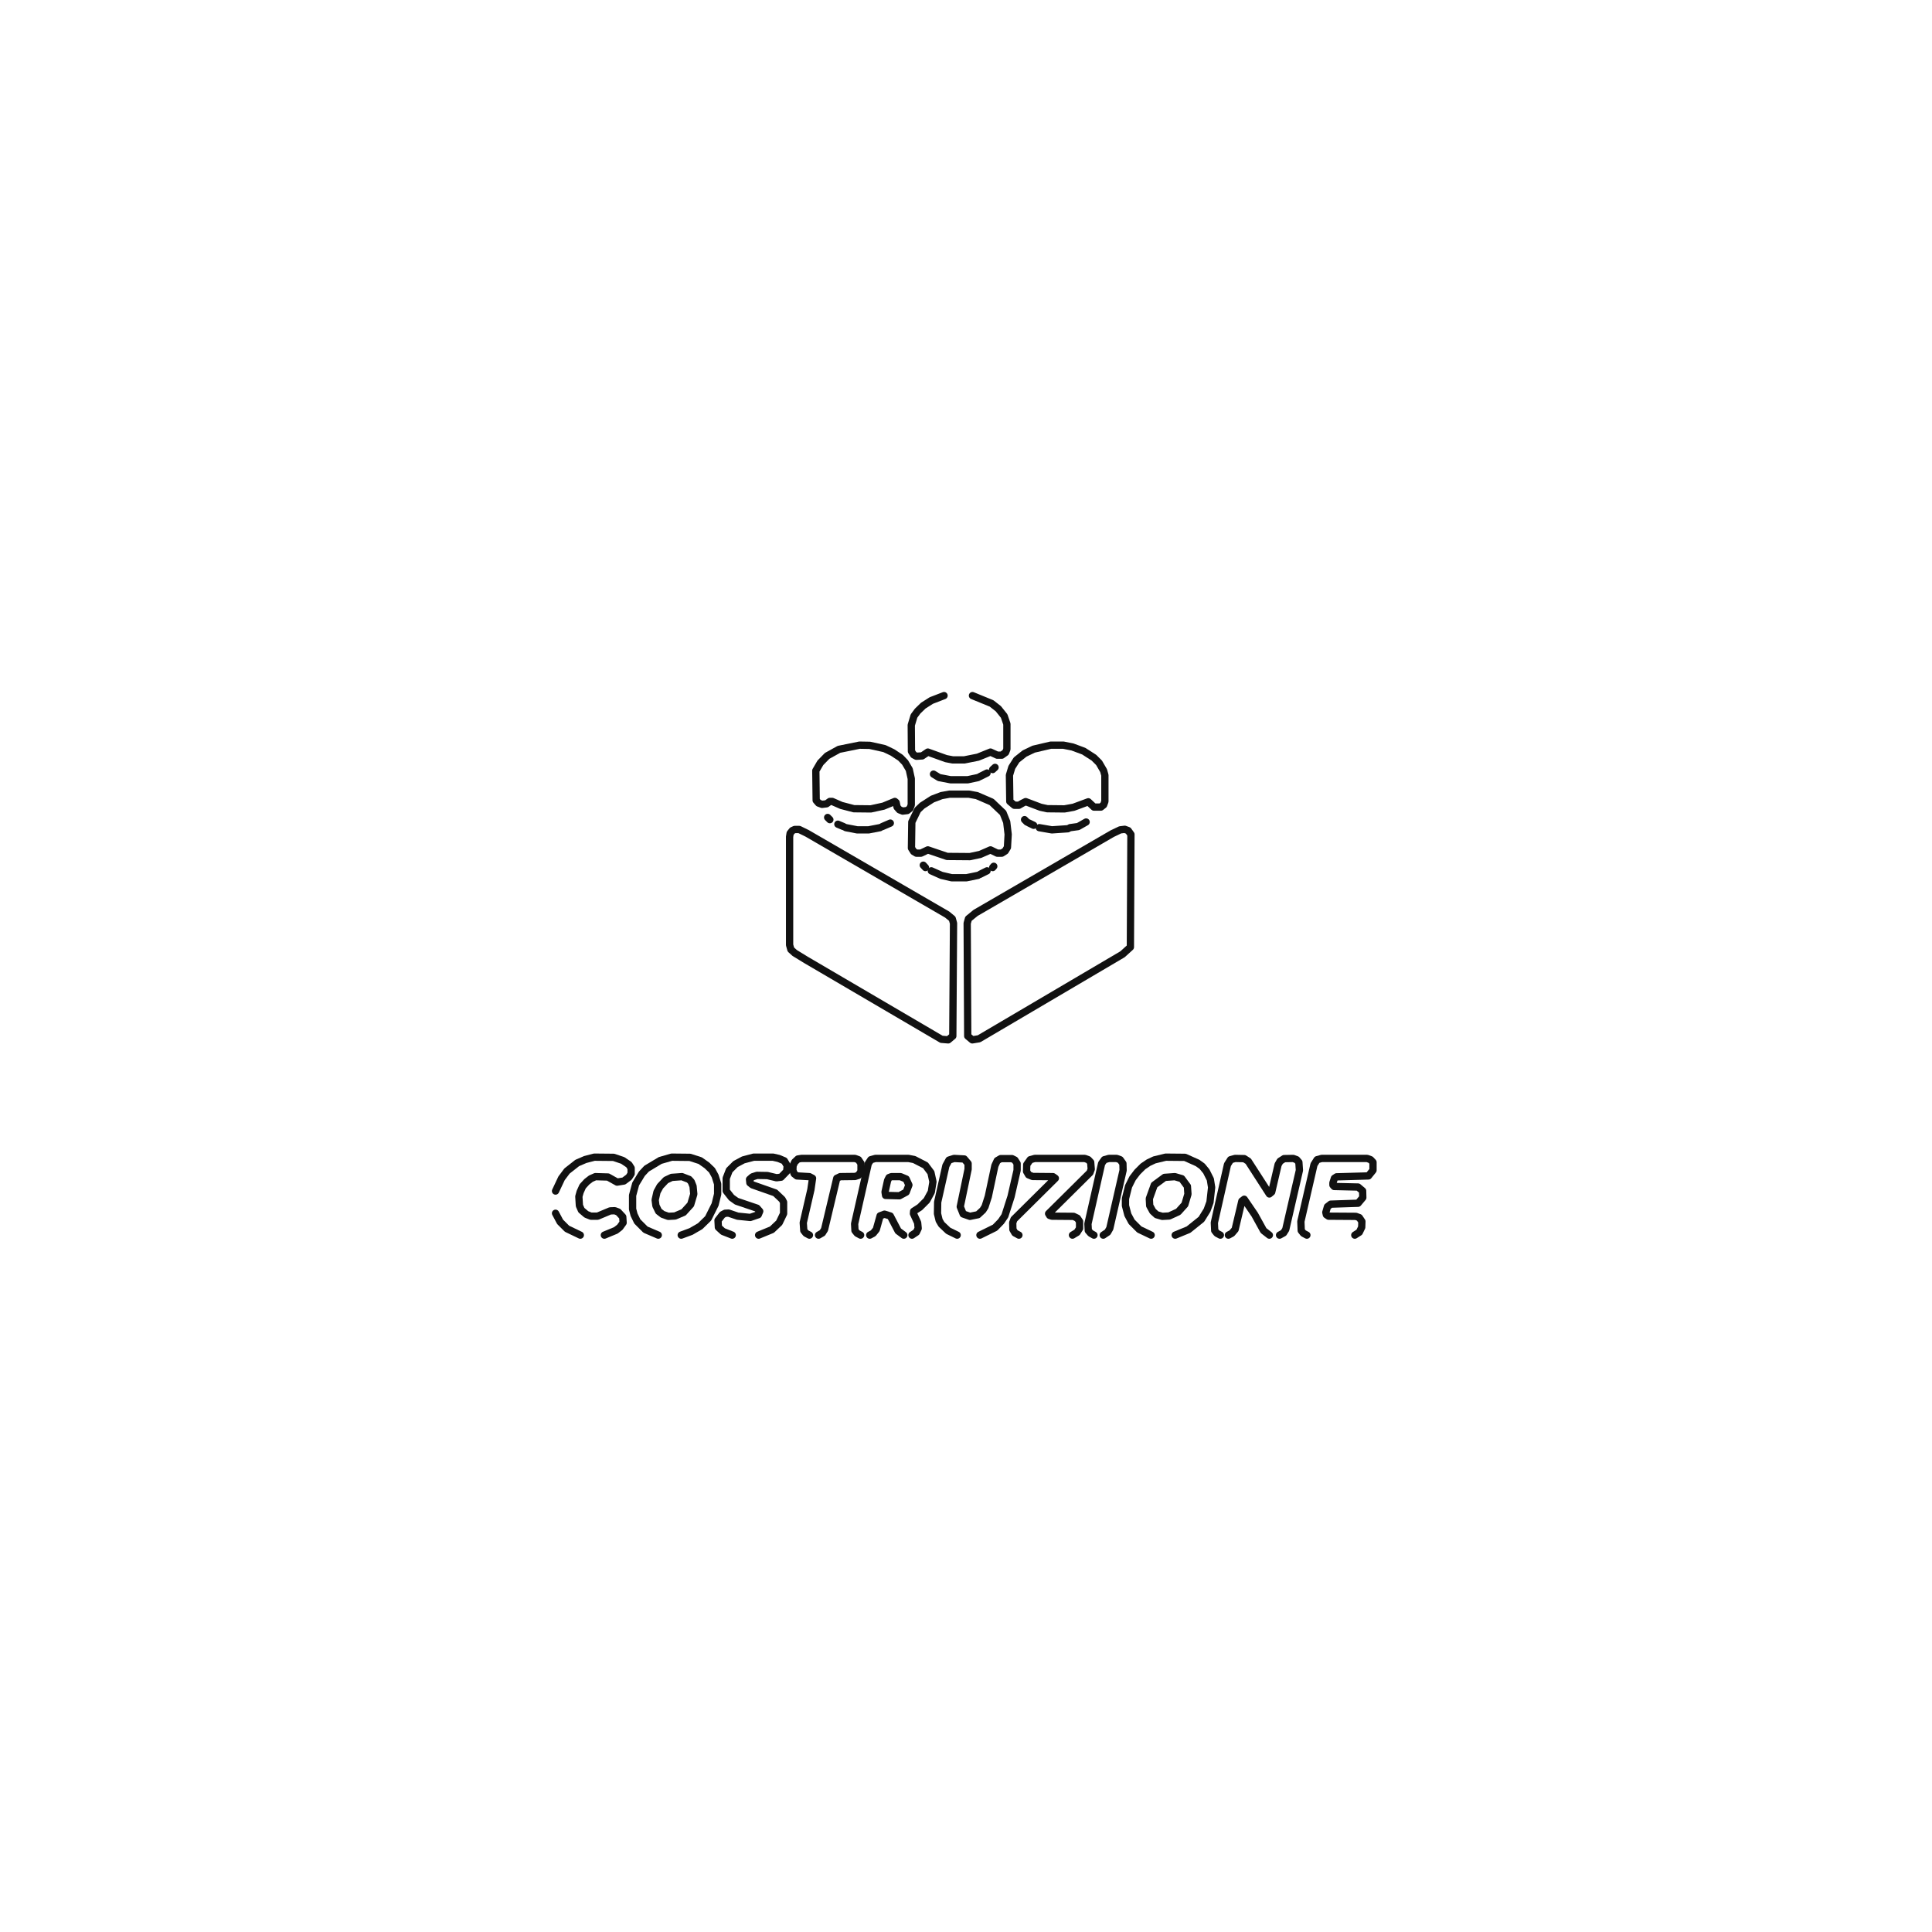
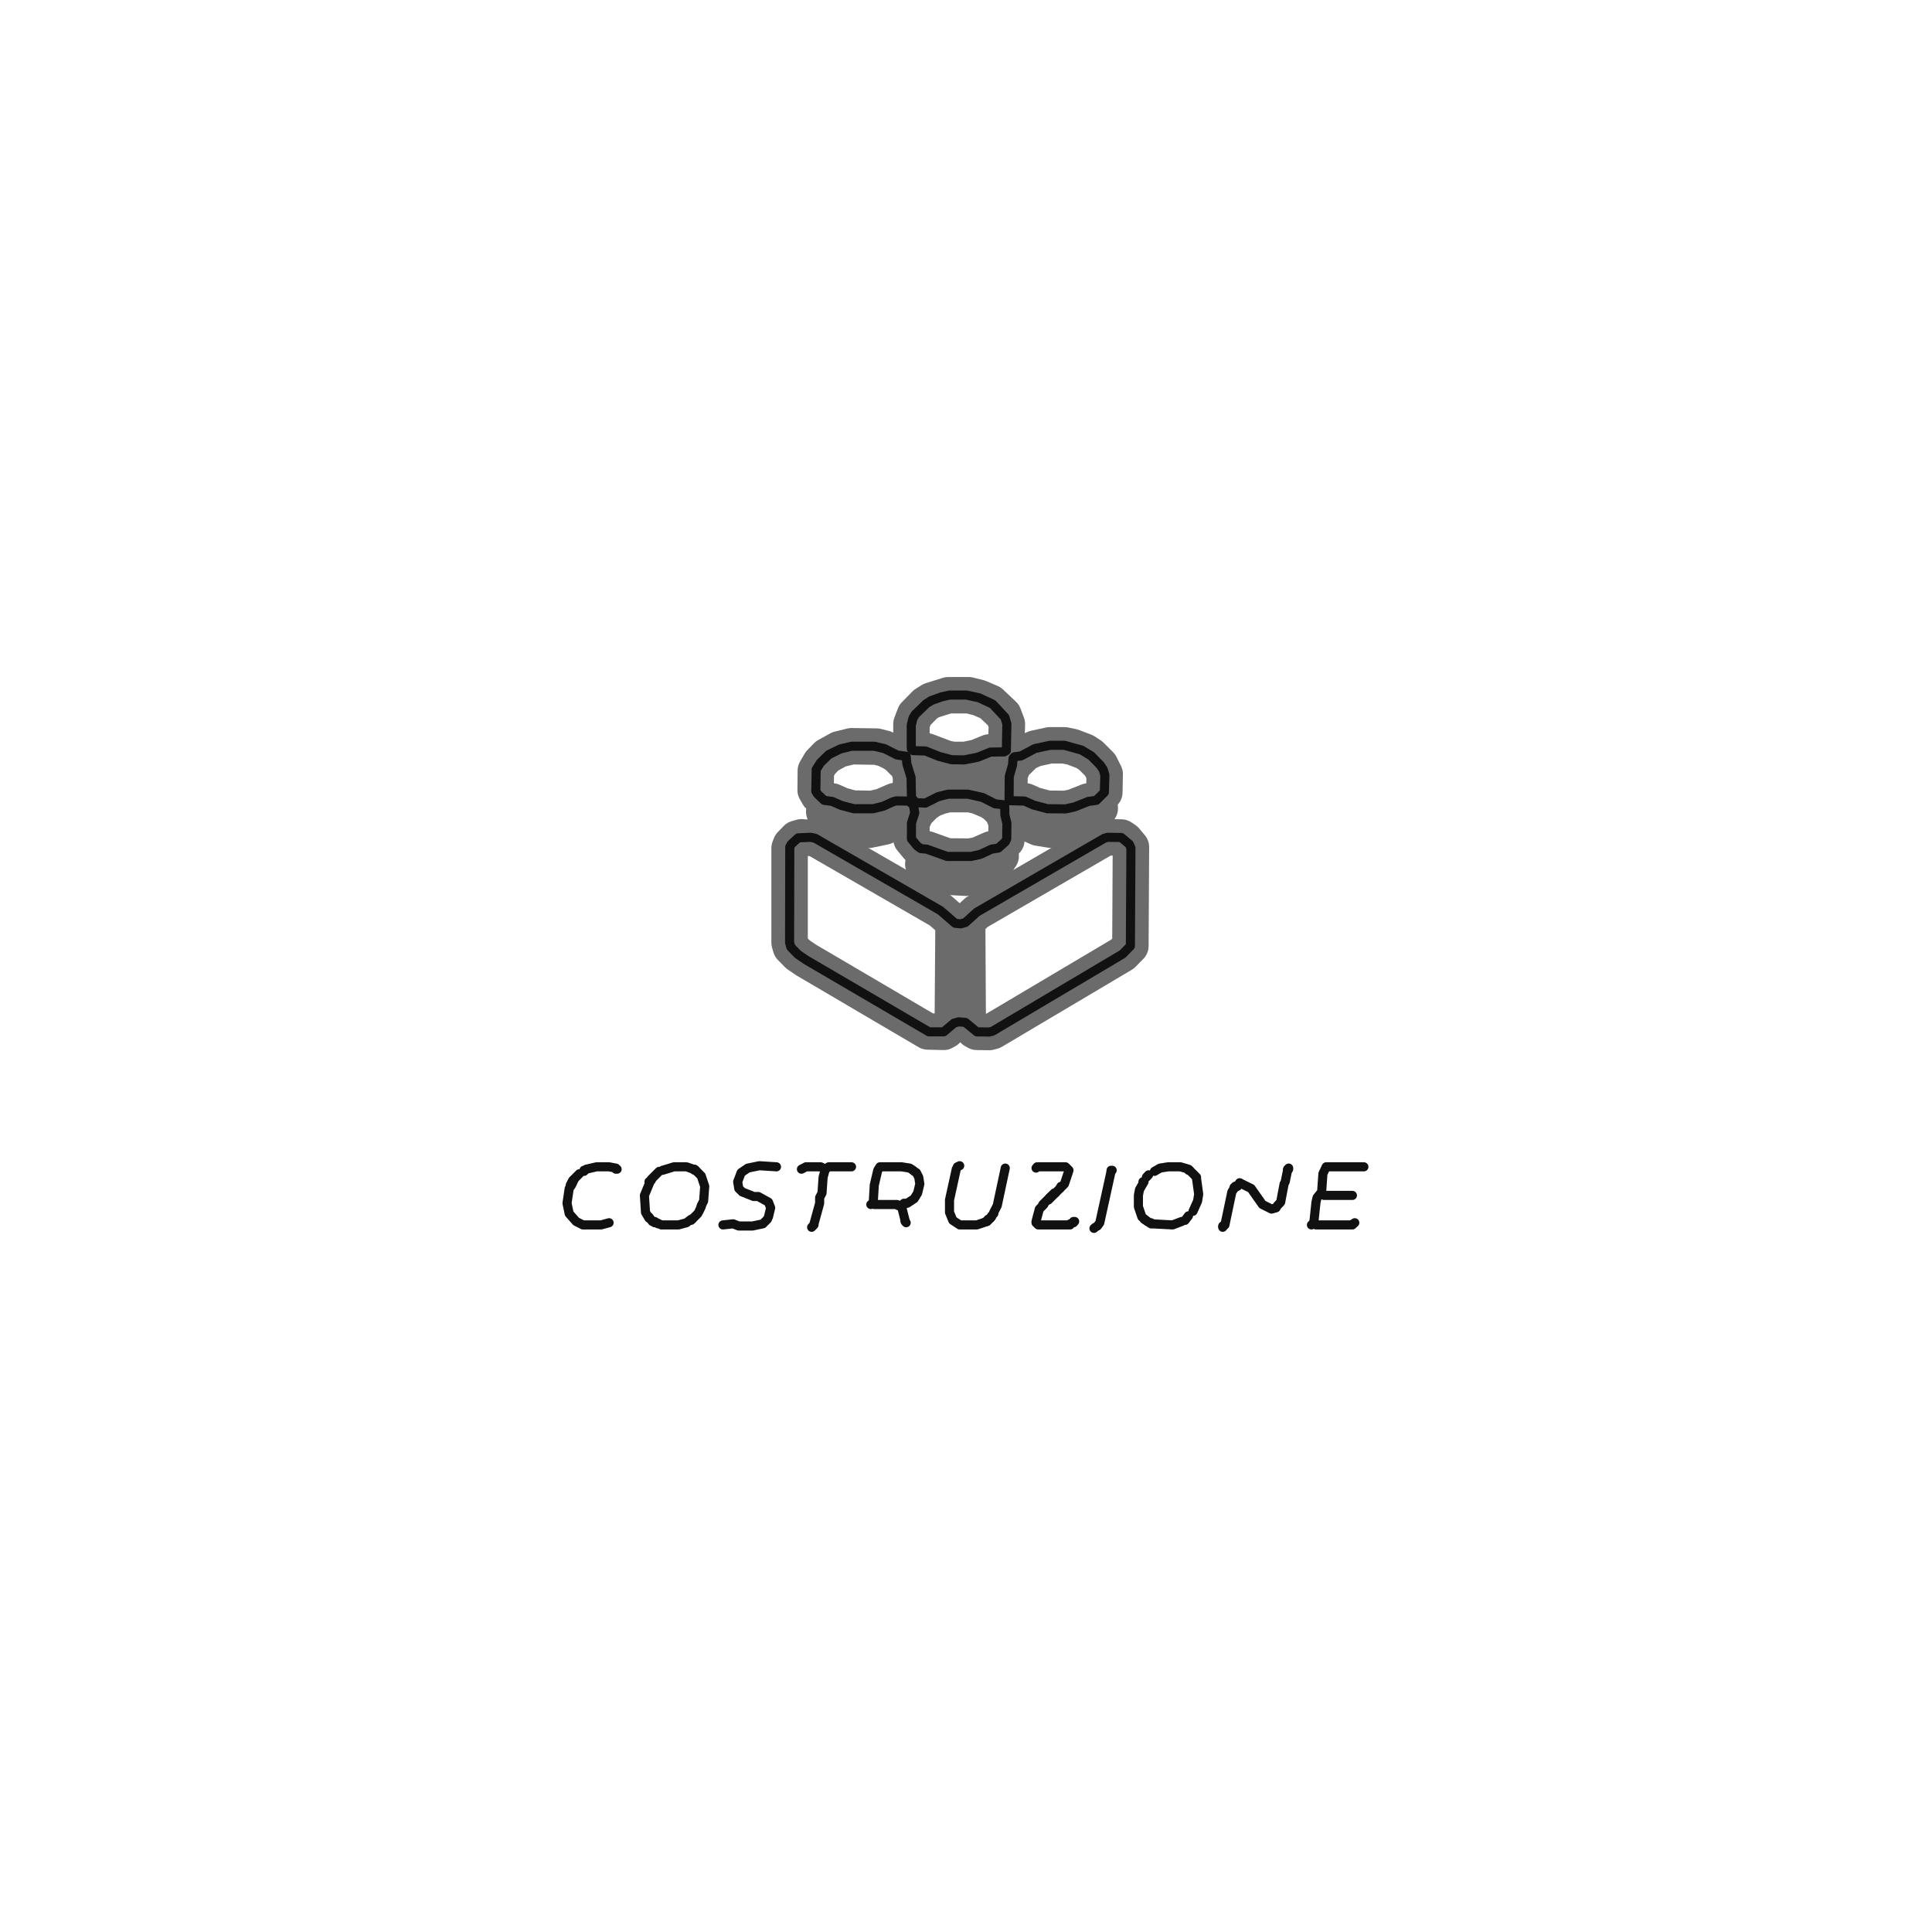
<svg xmlns="http://www.w3.org/2000/svg" width="106.07mm" height="106.07mm" viewBox="0 0 106.07 106.07">
-   <g fill="none" stroke="#111" stroke-width="0.4" stroke-linecap="round" stroke-linejoin="round">
-     <polyline points="53.39,38.19 54.44,38.62 54.81,38.91 55.13,39.31 55.28,39.75 55.28,41.13 55.21,41.31 55.00,41.46 54.75,41.46 54.38,41.29 53.69,41.57 52.94,41.72 52.31,41.72 51.94,41.65 50.94,41.29 50.63,41.50 50.31,41.52 50.16,41.44 50.04,41.25 50.03,39.81 50.18,39.31 50.38,39.04 50.69,38.74 51.13,38.46 51.83,38.19" />
-     <polyline points="45.56,44.00 45.38,44.13 45.13,44.16 44.94,44.09 44.81,43.94 44.79,42.31 45.04,41.88 45.41,41.50 46.06,41.14 47.19,40.91 47.75,40.92 48.56,41.10 49.00,41.31 49.44,41.60 49.69,41.86 49.92,42.25 50.03,42.75 50.03,44.19 49.96,44.38 49.81,44.50 49.56,44.53 49.38,44.46 49.25,44.31 49.20,44.06 49.13,44.00 48.50,44.26 47.81,44.41 46.88,44.40 46.19,44.22 45.69,44.00 45.56,44.00" />
-     <polyline points="56.13,44.10 55.94,44.21 55.69,44.21 55.44,44.00 55.42,42.56 55.55,42.13 55.81,41.72 56.25,41.37 56.75,41.13 57.69,40.91 58.38,40.91 58.88,41.01 59.50,41.24 60.06,41.60 60.34,41.88 60.59,42.31 60.66,42.56 60.66,44.00 60.59,44.19 60.44,44.31 60.06,44.31 59.75,44.02 58.94,44.32 58.44,44.41 57.50,44.40 57.13,44.32 56.31,44.01 56.13,44.10" />
-     <polyline points="55.31,46.52 55.19,46.72 55.00,46.84 54.75,46.84 54.38,46.66 53.81,46.91 53.25,47.03 52.00,47.02 50.94,46.66 50.56,46.84 50.31,46.84 50.16,46.75 50.04,46.56 50.06,45.13 50.38,44.47 50.63,44.23 51.19,43.87 51.69,43.68 52.13,43.60 53.19,43.60 53.63,43.68 54.44,44.03 55.07,44.63 55.27,45.13 55.35,45.81 55.31,46.52" />
-     <polyline points="62.06,52.00 61.63,52.39 53.75,57.03 53.38,57.09 53.13,56.88 53.10,50.69 53.17,50.44 53.56,50.12 61.06,45.77 61.50,45.56 61.75,45.53 61.94,45.60 62.09,45.81 62.06,52.00" />
-     <polyline points="52.31,56.88 52.06,57.09 51.69,57.06 44.25,52.70 43.63,52.32 43.42,52.13 43.35,51.88 43.35,45.94 43.38,45.75 43.50,45.60 43.63,45.54 43.88,45.54 44.31,45.75 52.00,50.21 52.28,50.44 52.35,50.69 52.31,56.88" />
-     <polyline points="40.20,67.81 39.69,67.61 39.44,67.38 39.42,67.00 39.66,66.69 39.81,66.61 40.00,66.60 40.50,66.77 41.19,66.84 41.63,66.69 41.71,66.50 41.56,66.33 40.44,65.95 40.16,65.75 39.87,65.38 39.87,64.69 40.04,64.25 40.38,63.91 40.81,63.68 41.38,63.53 42.44,63.53 42.75,63.60 43.06,63.73 43.22,64.00 43.19,64.31 42.88,64.63 42.63,64.66 42.13,64.54 41.56,64.53 41.31,64.61 41.15,64.75 41.17,64.94 41.31,65.05 42.56,65.49 42.94,65.85 43.02,66.00 43.02,66.63 42.78,67.13 42.38,67.51 41.65,67.81" />
-     <polyline points="52.55,67.81 52.06,67.57 51.69,67.22 51.56,67.00 51.47,66.63 51.48,66.00 51.93,64.00 52.10,63.69 52.38,63.60 52.94,63.63 53.15,63.88 53.15,64.19 52.72,66.25 52.88,66.65 53.25,66.78 53.69,66.69 53.96,66.44 54.08,66.25 54.26,65.69 54.62,64.00 54.75,63.72 54.94,63.61 55.56,63.61 55.72,63.69 55.84,63.88 55.84,64.25 55.51,65.69 55.17,66.75 54.96,67.06 54.63,67.40 53.80,67.81" />
-     <polyline points="55.94,67.81 55.72,67.69 55.61,67.50 55.60,67.13 55.67,66.94 57.94,64.69 57.81,64.60 56.69,64.59 56.47,64.50 56.36,64.31 56.37,63.94 56.56,63.67 56.81,63.60 59.56,63.60 59.75,63.67 59.88,63.81 59.91,64.19 59.84,64.38 57.57,66.63 57.63,66.73 57.75,66.77 58.94,66.78 59.15,66.88 59.27,67.06 59.27,67.44 59.13,67.66 58.88,67.81" />
-     <polyline points="71.75,67.81 71.56,67.71 71.44,67.56 71.42,67.06 72.14,63.94 72.31,63.67 72.56,63.60 75.06,63.60 75.25,63.67 75.38,63.81 75.38,64.25 75.13,64.56 73.38,64.61 73.26,64.69 73.18,64.94 73.18,65.06 73.25,65.14 74.56,65.17 74.81,65.38 74.82,65.75 74.56,66.06 73.06,66.11 72.88,66.25 72.79,66.56 72.82,66.69 72.94,66.77 74.44,66.78 74.63,66.85 74.77,67.06 74.76,67.38 74.63,67.65 74.38,67.81" />
-     <polyline points="44.44,67.81 44.25,67.71 44.13,67.56 44.10,67.13 44.52,65.31 44.61,64.69 44.44,64.60 43.75,64.56 43.60,64.44 43.53,64.25 43.54,64.00 43.63,63.80 43.81,63.63 44.00,63.60 46.94,63.60 47.13,63.67 47.27,63.88 47.27,64.31 47.13,64.53 46.94,64.59 46.13,64.60 45.94,64.69 45.27,67.50 45.15,67.69 44.94,67.81" />
-     <polyline points="67.00,67.81 66.81,67.71 66.69,67.56 66.67,67.13 67.39,63.94 67.56,63.67 67.81,63.60 68.31,63.61 68.53,63.75 69.69,65.55 69.82,65.44 70.17,63.94 70.28,63.75 70.50,63.61 71.00,63.60 71.19,63.67 71.31,63.81 71.34,64.25 70.59,67.50 70.47,67.69 70.25,67.81" />
-     <polyline points="60.06,67.81 59.88,67.71 59.75,67.56 59.73,67.19 60.48,63.88 60.63,63.67 60.88,63.60 61.31,63.60 61.50,63.67 61.65,63.88 61.66,64.25 60.93,67.44 60.81,67.65 60.57,67.81" />
-     <polyline points="30.50,65.39 30.83,64.69 31.13,64.29 31.69,63.85 32.13,63.66 32.63,63.53 33.69,63.54 34.19,63.71 34.53,63.94 34.65,64.13 34.65,64.44 34.53,64.63 34.25,64.84 33.88,64.90 33.38,64.62 32.69,64.60 32.44,64.71 32.22,64.88 31.99,65.13 31.85,65.44 31.78,65.69 31.81,66.19 31.92,66.44 32.19,66.67 32.44,66.77 32.81,66.77 33.50,66.48 33.75,66.47 33.94,66.54 34.19,66.81 34.21,67.13 34.03,67.38 33.81,67.55 33.18,67.81" />
-     <polyline points="36.88,64.64 36.56,64.79 36.24,65.13 36.07,65.44 35.97,65.88 36.01,66.19 36.16,66.50 36.38,66.67 36.69,66.78 37.06,66.76 37.53,66.56 37.92,66.13 38.09,65.56 38.05,65.13 37.95,64.88 37.83,64.75 37.44,64.60 36.88,64.64" />
-     <polyline points="48.81,64.65 48.73,64.81 48.59,65.44 48.62,65.63 49.38,65.65 49.75,65.45 49.90,65.06 49.75,64.73 49.44,64.60 48.94,64.60 48.81,64.65" />
-     <polyline points="63.94,64.64 63.37,65.06 63.10,65.81 63.12,66.19 63.29,66.50 63.50,66.69 63.81,66.78 64.19,66.76 64.69,66.53 65.05,66.13 65.22,65.56 65.19,65.13 64.88,64.71 64.50,64.60 63.94,64.64" />
-     <polyline points="47.25,67.81 47.06,67.71 46.94,67.56 46.92,67.19 47.67,63.88 47.81,63.67 48.06,63.60 49.88,63.60 50.19,63.66 50.81,63.98 51.11,64.38 51.22,64.88 51.13,65.44 50.88,65.90 50.50,66.28 50.16,66.50 50.15,66.63 50.38,67.13 50.41,67.44 50.31,67.65 50.07,67.81" />
-     <polyline points="63.20,67.81 62.55,67.50 62.13,67.08 61.92,66.69 61.79,66.19 61.79,65.81 61.96,65.13 62.18,64.69 62.44,64.35 62.75,64.04 63.06,63.83 63.38,63.68 64.00,63.53 65.06,63.54 65.75,63.85 66.00,64.03 66.23,64.31 66.45,64.75 66.52,65.19 66.43,66.00 66.27,66.44 65.96,66.94 65.25,67.51 64.52,67.81" />
-     <polyline points="36.14,67.81 35.44,67.51 34.99,67.06 34.81,66.69 34.73,66.38 34.73,65.63 34.90,65.00 35.24,64.44 35.50,64.16 36.25,63.71 36.88,63.53 37.88,63.54 38.44,63.72 38.81,63.98 39.09,64.25 39.26,64.56 39.40,65.00 39.40,65.56 39.26,66.13 38.88,66.89 38.44,67.32 37.94,67.61 37.40,67.81" />
-     <polyline points="69.69,67.81 69.37,67.56 68.89,66.69 68.31,65.84 68.18,65.94 67.81,67.50 67.63,67.71 67.44,67.81" />
-     <polyline points="49.62,67.81 49.31,67.58 48.88,66.76 48.56,66.66 48.32,66.75 48.11,67.50 47.94,67.71 47.75,67.81" />
-     <polyline points="31.86,67.81 31.13,67.46 30.75,67.08 30.50,66.61" />
-     <polyline points="53.81,48.00 54.19,47.81" />
-     <polyline points="53.69,42.69 53.13,42.81 52.19,42.81 51.56,42.69 51.25,42.50" />
-     <polyline points="53.69,48.06 53.06,48.19 52.25,48.19 51.69,48.06 51.13,47.81" />
-     <polyline points="54.50,47.63 54.56,47.56" />
-     <polyline points="56.38,45.13 56.25,45.00" />
-     <polyline points="48.31,45.44 47.69,45.56 47.06,45.56 46.44,45.44" />
-     <polyline points="54.63,42.13 54.50,42.25" />
-     <polyline points="46.31,45.38 46.00,45.25" />
-     <polyline points="48.44,45.38 48.88,45.19" />
-     <polyline points="58.63,45.50 57.75,45.56 57.06,45.44" />
-     <polyline points="54.19,42.44 53.81,42.63" />
-     <polyline points="45.56,45.00 45.44,44.88" />
-     <polyline points="56.75,45.31 56.50,45.19" />
-     <polyline points="59.63,45.13 59.19,45.38 58.75,45.44" />
-     <polyline points="50.81,47.63 50.69,47.50" />
+   <g fill="none" stroke="#6b6b6b" stroke-width="2" stroke-linecap="round" stroke-linejoin="round">
+     <polyline points="55.25,40.81 54.81,41.25 54.31,41.31 53.63,41.59 53.00,41.72 52.31,41.72 51.94,41.65 50.88,41.25 50.50,41.19 50.35,41.06 50.04,40.69 50.04,39.75 50.23,39.25 50.81,38.66 51.13,38.46 52.06,38.17 53.19,38.17 53.75,38.31 54.38,38.58 55.09,39.25 55.28,39.75 55.25,40.81" />
+     <polyline points="50.00,43.50 49.56,43.94 49.13,43.98 48.44,44.28 47.88,44.41 46.81,44.39 46.19,44.22 45.69,44.00 45.25,43.94 44.94,43.66 44.78,43.38 44.79,42.31 45.04,41.88 45.41,41.50 46.06,41.14 46.75,40.97 48.13,40.99 48.56,41.10 49.00,41.31 49.28,41.50 49.78,42.00 49.95,42.31 50.02,42.69 50.00,43.50" />
+     <polyline points="60.63,43.50 60.19,43.94 59.75,44.00 58.94,44.32 58.50,44.41 57.50,44.40 56.75,44.20 56.31,44.00 55.94,43.96 55.79,43.88 55.42,43.44 55.42,42.56 55.63,41.99 56.31,41.33 56.81,41.10 57.63,40.92 58.44,40.92 58.88,41.01 59.56,41.27 59.88,41.48 60.40,42.00 60.65,42.50 60.63,43.50" />
+     <polyline points="55.25,46.13 54.81,46.56 54.44,46.62 53.69,46.95 53.25,47.03 52.00,47.02 50.88,46.62 50.56,46.59 50.38,46.47 50.04,46.06 50.04,45.19 50.29,44.63 50.75,44.16 51.13,43.89 51.63,43.70 52.06,43.60 53.25,43.60 53.69,43.70 54.31,43.96 54.63,44.16 55.03,44.56 55.27,45.13 55.25,46.13" />
+     <polyline points="62.06,51.94 61.63,52.38 54.50,56.61 54.31,56.66 53.63,56.65 53.47,56.56 53.13,56.19 53.10,50.75 53.17,50.50 53.63,50.08 60.63,46.02 60.81,45.97 61.56,45.98 61.78,46.13 62.09,46.50 62.06,51.94" />
+     <polyline points="52.31,56.19 51.97,56.56 51.81,56.65 50.94,56.63 44.25,52.70 43.81,52.40 43.42,52.00 43.35,51.75 43.35,46.56 43.42,46.38 43.75,46.04 44.00,45.97 44.75,46.02 51.63,49.99 52.28,50.56 52.35,50.81 52.31,56.19" />
+     <polyline points="45.25,44.56 45.31,44.75 45.75,45.13" />
+     <polyline points="45.94,45.19 45.94,45.25 45.81,45.19" />
+     <polyline points="54.69,42.00 54.75,41.94" />
+     <polyline points="54.94,47.00 54.81,47.13" />
+     <polyline points="54.69,47.38 54.81,47.19" />
+     <polyline points="60.38,44.38 60.19,44.50" />
+     <polyline points="60.00,44.88 59.94,44.94 59.94,44.88 60.13,44.56" />
+     <polyline points="60.00,44.81 59.88,45.00 59.19,45.38 58.31,45.56 57.75,45.56 57.00,45.44 56.44,45.19 55.94,44.75" />
+     <polyline points="46.00,45.25 46.31,45.38" />
+     <polyline points="49.06,45.13 48.56,45.38 47.69,45.56 47.06,45.56 46.44,45.44" />
+     <polyline points="54.63,42.06 54.50,42.25" />
+     <polyline points="49.50,44.50 49.50,44.56 49.56,44.50" />
+     <polyline points="53.81,42.63 54.38,42.31 54.38,42.38" />
+     <polyline points="50.69,47.44 50.88,47.63" />
+     <polyline points="54.69,47.44 54.44,47.69 53.88,48.00 53.06,48.19 51.94,48.13 51.06,47.81 50.94,47.69" />
+     <polyline points="50.63,42.06 50.88,42.31 51.06,42.44 51.13,42.44 51.06,42.38" />
+     <polyline points="48.88,45.19 49.13,45.06 49.44,44.75 49.50,44.56" />
+     <polyline points="54.94,41.69 54.75,41.88" />
+     <polyline points="51.19,42.50 51.56,42.69 52.19,42.81 53.13,42.81 53.75,42.69" />
+   </g>
+   <g fill="none" stroke="#111111" stroke-width="0.5" stroke-linecap="round" stroke-linejoin="round">
+     <polyline points="55.19,64.13 54.75,66.19 54.56,66.56" />
+     <polyline points="38.13,64.19 38.19,64.25 38.13,64.19 38.06,64.19 38.13,64.25" />
+     <polyline points="49.69,67.06 49.75,67.13 49.69,67.06" />
+     <polyline points="31.81,64.44 31.50,64.75" />
+     <polyline points="31.44,64.81 31.38,64.94 31.50,64.81" />
+     <polyline points="70.50,65.00 70.31,66.00 70.13,66.19" />
+     <polyline points="65.69,64.69 65.81,65.56 65.75,65.94 65.50,66.50" />
+     <polyline points="57.63,65.75 57.56,65.88 57.94,65.50 57.63,65.75" />
+     <polyline points="54.56,66.63 54.44,66.75" />
+     <polyline points="45.38,64.13 45.31,64.19 45.50,64.06 46.75,64.06" />
+     <polyline points="62.75,64.88 62.81,64.88 62.56,65.31 62.50,65.63 62.50,66.25 62.69,66.81 63.00,67.06 62.81,66.94" />
+     <polyline points="63.19,67.13 63.19,67.19 63.00,67.06" />
+     <polyline points="36.19,64.31 35.75,64.75" />
+     <polyline points="35.63,66.88 35.44,66.56 35.38,65.63 35.69,64.88 35.63,64.88 35.75,64.81" />
+     <polyline points="52.69,64.00 52.56,64.06 52.69,64.00" />
+     <polyline points="38.50,66.19 38.63,65.94 38.69,65.13 38.50,64.56 38.19,64.25" />
+     <polyline points="38.50,66.25 38.38,66.50" />
+     <polyline points="67.75,65.19 67.81,65.19 67.75,65.25 67.81,65.13 67.81,65.19 67.94,65.13 68.06,64.94 68.00,65.06 67.81,65.13" />
+     <polyline points="65.25,66.75 65.06,67.00" />
+     <polyline points="56.88,67.06 57.06,66.38 57.31,66.13" />
+     <polyline points="70.75,64.19 70.69,64.25 70.75,64.19 70.75,64.13 70.69,64.19" />
+     <polyline points="54.25,66.94 54.19,67.06 54.38,66.88 54.25,66.94" />
+     <polyline points="70.06,66.31 69.81,66.38 69.31,66.13 68.69,65.25 68.06,64.94" />
+     <polyline points="64.88,67.06 64.38,67.25 63.25,67.19" />
+     <polyline points="35.94,67.06 36.00,67.13 35.94,67.06 35.88,67.06 35.94,67.13" />
+     <polyline points="44.00,64.19 44.25,64.06 45.06,64.06 45.31,64.19 45.19,64.63 45.13,65.50 45.00,65.75 45.00,66.06 44.69,67.19" />
+     <polyline points="63.06,64.50 62.94,64.63" />
+     <polyline points="37.94,67.00 38.00,66.94 37.94,66.94 37.69,67.13 37.25,67.25 36.31,67.25 36.06,67.13 36.13,67.19" />
+     <polyline points="42.63,64.06 41.69,64.00 41.06,64.13 40.69,64.38 40.50,64.88 40.56,65.25 40.75,65.44 41.38,65.69 41.63,65.69 42.19,66.00 42.31,66.31 42.19,66.81" />
+     <polyline points="74.88,64.06 72.81,64.06 72.63,64.44 72.56,65.44 72.31,65.75 72.25,66.00 72.13,67.13 72.25,67.25 74.25,67.25 74.38,67.13 74.19,67.25" />
+     <polyline points="63.38,64.31 63.69,64.13 64.13,64.06 64.81,64.06 65.25,64.19 65.25,64.25 65.31,64.25 65.25,64.19" />
+     <polyline points="32.06,64.25 32.06,64.31 32.19,64.19 32.75,64.06 33.44,64.06 33.81,64.13 33.88,64.19 33.81,64.19 33.75,64.13" />
+     <polyline points="56.88,64.13 56.94,64.06 58.50,64.06 58.69,64.25 58.44,65.00 58.19,65.25 58.25,65.13" />
+     <polyline points="50.13,64.25 49.94,64.13 49.50,64.06 48.31,64.06 48.19,64.25 48.00,65.06 47.94,66.06 47.81,66.13" />
+     <polyline points="50.19,64.31 50.31,64.38 50.44,64.63 50.50,65.00 50.38,65.50 50.19,65.81 49.81,66.06 49.63,66.06 49.50,66.25 49.69,67.00" />
+     <polyline points="60.13,67.38 60.06,67.44 60.13,67.38" />
+     <polyline points="58.94,67.06 58.88,67.13 59.00,67.06 58.94,67.13" />
+     <polyline points="44.56,67.38 44.69,67.25" />
+     <polyline points="65.31,64.25 65.69,64.63" />
+     <polyline points="56.88,67.13 57.00,67.25 58.75,67.25 58.75,67.19 58.69,67.25" />
+     <polyline points="57.88,65.50 57.25,66.13" />
+     <polyline points="67.25,67.25 67.13,67.31 67.25,67.25 67.63,65.44 67.75,65.25" />
+     <polyline points="31.38,64.94 31.31,65.06 31.44,64.94" />
+     <polyline points="72.00,67.25 72.13,67.13 72.00,67.25" />
+     <polyline points="52.50,64.19 52.13,65.88 52.13,66.56 52.31,67.00 52.69,67.25 53.63,67.25 54.19,67.06" />
+     <polyline points="35.81,67.06 35.63,66.81" />
+     <polyline points="57.94,65.50 58.19,65.25" />
+     <polyline points="49.44,66.19 49.50,66.25 49.63,66.13 49.31,66.19 49.25,66.13 48.00,66.13 47.94,66.06" />
+     <polyline points="54.44,66.81 54.13,67.06" />
+     <polyline points="67.25,67.19 67.13,67.38" />
+     <polyline points="61.00,64.25 61.00,64.31 61.06,64.25" />
+     <polyline points="38.06,64.19 37.69,64.06 37.00,64.06 36.38,64.25" />
+     <polyline points="33.44,67.13 33.00,67.25 32.00,67.25 31.63,67.06 31.25,66.63 31.13,66.06 31.25,65.25 31.38,65.06" />
+     <polyline points="42.13,66.94 41.88,67.19 41.31,67.31 40.56,67.31 40.25,67.19 39.69,67.25" />
+     <polyline points="74.25,65.63 72.69,65.63 72.56,65.50" />
+     <polyline points="38.00,66.94 38.31,66.63" />
+     <polyline points="70.69,64.25 70.56,64.88" />
+     <polyline points="60.25,67.31 60.38,67.13 61.00,64.31" />
+     <polyline points="55.25,41.21 55.13,41.28 54.38,41.29 53.69,41.57 52.94,41.72 52.25,41.71 51.56,41.53 50.81,41.23 50.13,41.21 50.04,41.13 50.03,41.00 50.03,39.81 50.12,39.44 50.25,39.22 50.86,38.63 51.13,38.46 51.69,38.26 52.13,38.16 53.06,38.16 53.75,38.31 54.50,38.66 55.17,39.38 55.28,39.75 55.25,41.21" />
+     <polyline points="60.63,43.50 60.19,43.94 59.75,44.00 59.00,44.30 58.50,44.41 57.50,44.40 56.75,44.20 56.25,43.98 55.44,43.96 55.40,43.88 55.41,42.63 55.59,42.00 55.62,41.63 55.69,41.55 56.06,41.50 56.81,41.10 57.63,40.92 58.44,40.92 59.38,41.18 59.91,41.50 60.40,42.00 60.57,42.25 60.66,42.56 60.63,43.50" />
+     <polyline points="49.00,44.03 48.50,44.26 47.94,44.40 46.88,44.40 46.19,44.22 45.69,44.00 45.25,43.94 44.88,43.59 44.79,43.44 44.81,42.25 45.04,41.88 45.50,41.43 46.13,41.12 46.75,40.97 48.00,40.97 48.56,41.10 49.25,41.45 49.75,41.52 49.79,41.94 50.02,42.69 50.04,43.75 50.13,43.91 50.31,44.07 50.81,44.09 51.50,43.74 52.06,43.60 53.13,43.60 53.94,43.78 54.63,44.13 55.16,44.19 55.17,44.75 55.28,45.19 55.27,46.06 55.19,46.22 54.81,46.56 54.44,46.62 53.81,46.91 53.31,47.02 52.00,47.02 50.88,46.62 50.56,46.59 50.35,46.44 50.04,46.06 50.04,45.19 50.22,44.63 50.15,44.19 49.88,43.98 49.19,43.97 49.00,44.03" />
+     <polyline points="62.06,51.94 61.63,52.38 54.50,56.61 54.31,56.66 53.63,56.65 53.00,56.13 52.63,56.10 52.38,56.17 51.81,56.65 51.00,56.65 44.25,52.70 43.81,52.40 43.42,52.00 43.35,51.75 43.36,46.50 43.44,46.35 43.82,46.00 44.50,45.97 44.75,46.02 51.63,49.99 52.44,50.69 52.75,50.72 53.00,50.65 53.63,50.08 60.63,46.02 60.81,45.97 61.56,45.98 62.00,46.35 62.09,46.56 62.06,51.94" />
  </g>
</svg>
